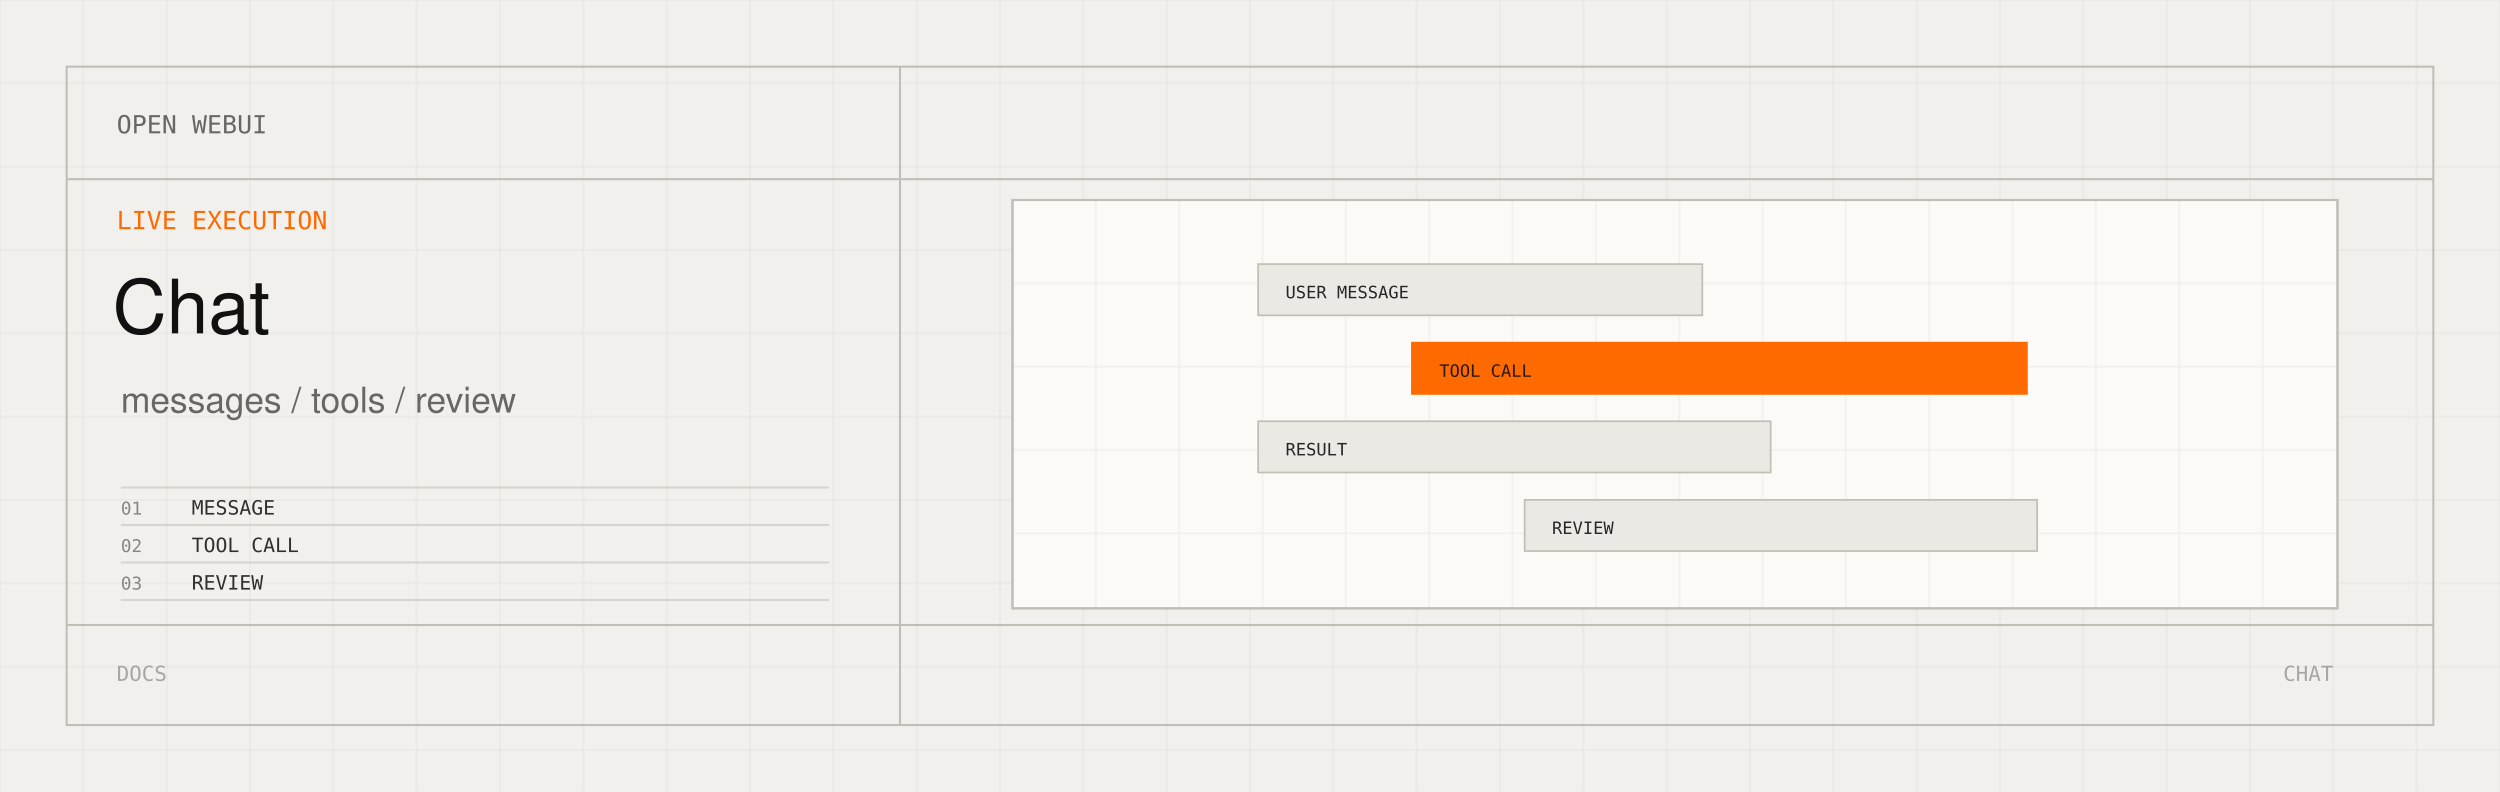
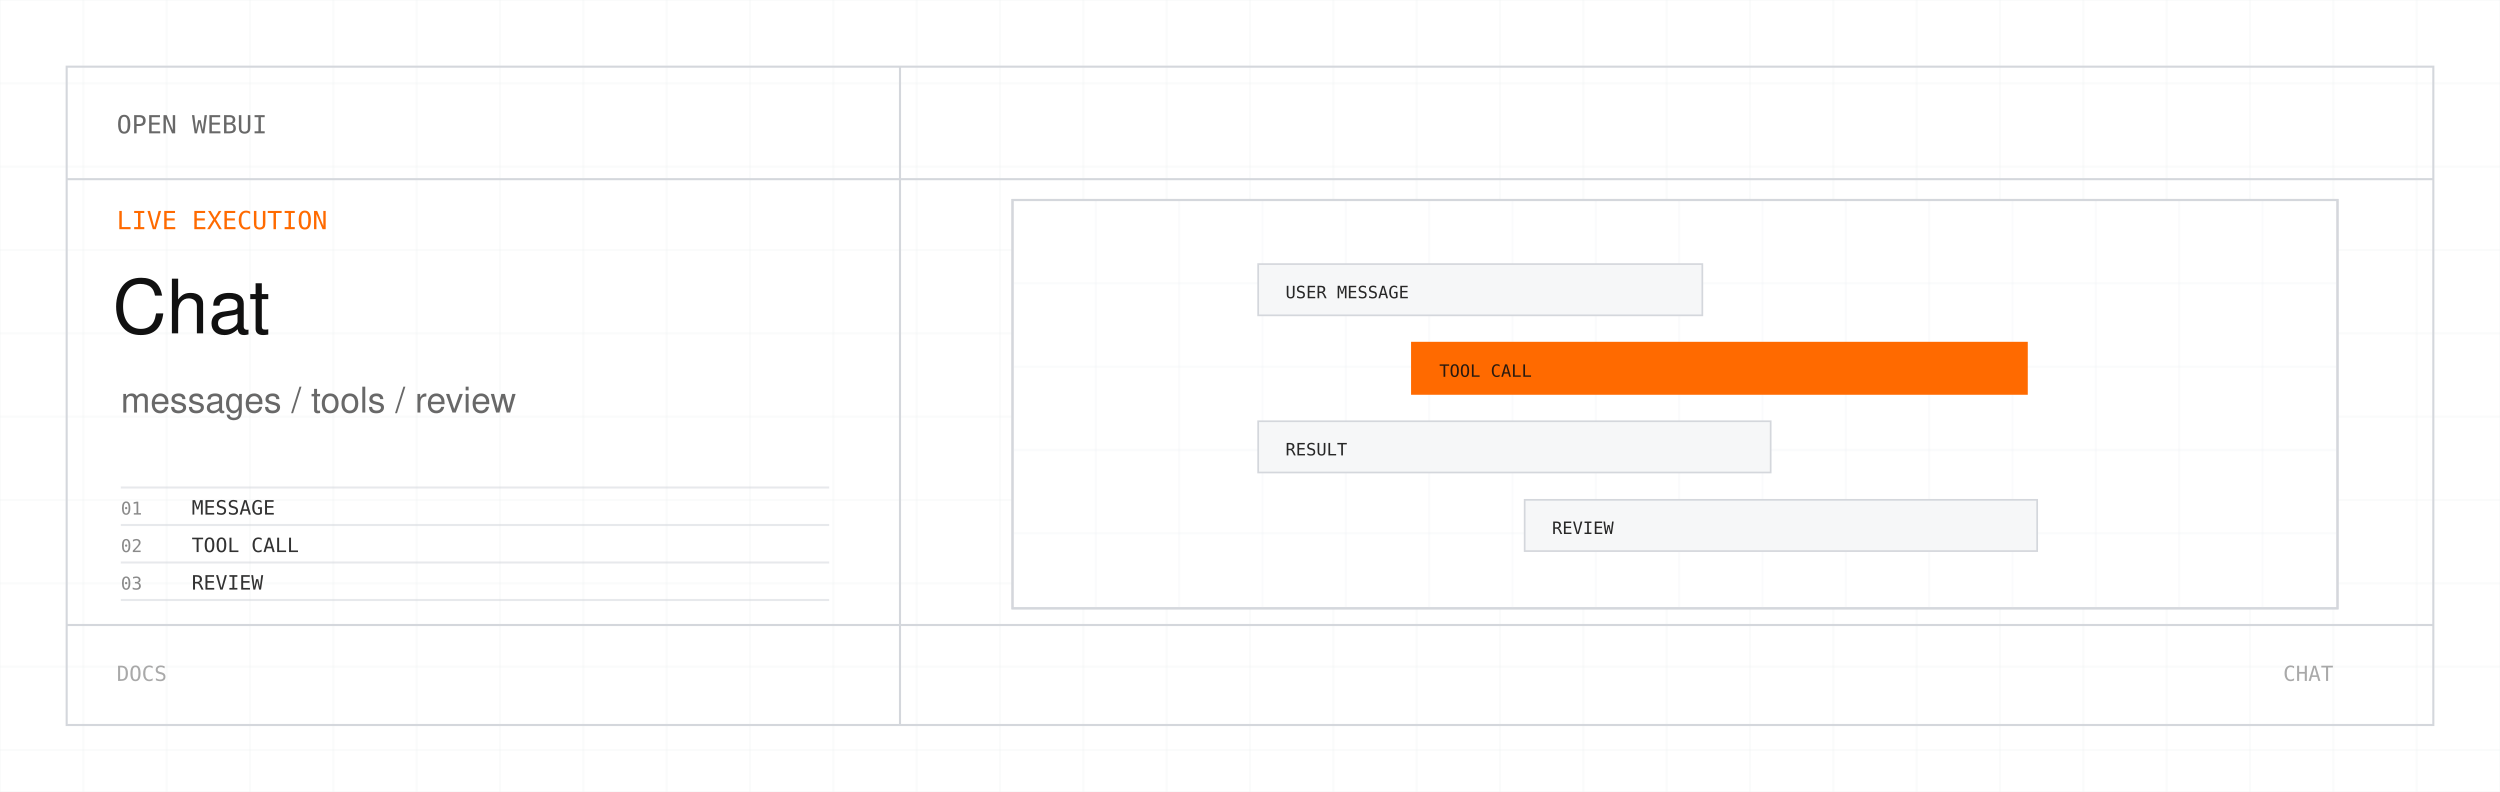
<svg xmlns="http://www.w3.org/2000/svg" viewBox="0 0 1200 380">
  <defs>
    <clipPath id="chat-conversations-chat-light-svg-diagram">
      <rect x="486" y="96" width="636" height="196" />
    </clipPath>
  </defs>
-   <rect width="1200" height="380" fill="#f1f0ed" />
-   <path d="M0 0V380" stroke="#dedbd4" opacity="0.28" />
-   <path d="M40 0V380" stroke="#dedbd4" opacity="0.28" />
-   <path d="M80 0V380" stroke="#dedbd4" opacity="0.28" />
-   <path d="M120 0V380" stroke="#dedbd4" opacity="0.28" />
-   <path d="M160 0V380" stroke="#dedbd4" opacity="0.28" />
-   <path d="M200 0V380" stroke="#dedbd4" opacity="0.28" />
-   <path d="M240 0V380" stroke="#dedbd4" opacity="0.28" />
-   <path d="M280 0V380" stroke="#dedbd4" opacity="0.28" />
-   <path d="M320 0V380" stroke="#dedbd4" opacity="0.28" />
-   <path d="M360 0V380" stroke="#dedbd4" opacity="0.28" />
-   <path d="M400 0V380" stroke="#dedbd4" opacity="0.28" />
-   <path d="M440 0V380" stroke="#dedbd4" opacity="0.28" />
-   <path d="M480 0V380" stroke="#dedbd4" opacity="0.28" />
-   <path d="M520 0V380" stroke="#dedbd4" opacity="0.28" />
-   <path d="M560 0V380" stroke="#dedbd4" opacity="0.28" />
-   <path d="M600 0V380" stroke="#dedbd4" opacity="0.28" />
-   <path d="M640 0V380" stroke="#dedbd4" opacity="0.28" />
-   <path d="M680 0V380" stroke="#dedbd4" opacity="0.28" />
-   <path d="M720 0V380" stroke="#dedbd4" opacity="0.28" />
-   <path d="M760 0V380" stroke="#dedbd4" opacity="0.28" />
-   <path d="M800 0V380" stroke="#dedbd4" opacity="0.28" />
-   <path d="M840 0V380" stroke="#dedbd4" opacity="0.28" />
-   <path d="M880 0V380" stroke="#dedbd4" opacity="0.28" />
-   <path d="M920 0V380" stroke="#dedbd4" opacity="0.28" />
-   <path d="M960 0V380" stroke="#dedbd4" opacity="0.28" />
-   <path d="M1000 0V380" stroke="#dedbd4" opacity="0.28" />
-   <path d="M1040 0V380" stroke="#dedbd4" opacity="0.28" />
-   <path d="M1080 0V380" stroke="#dedbd4" opacity="0.28" />
-   <path d="M1120 0V380" stroke="#dedbd4" opacity="0.28" />
-   <path d="M1160 0V380" stroke="#dedbd4" opacity="0.28" />
-   <path d="M1200 0V380" stroke="#dedbd4" opacity="0.28" />
-   <path d="M0 0H1200" stroke="#dedbd4" opacity="0.28" />
-   <path d="M0 40H1200" stroke="#dedbd4" opacity="0.28" />
-   <path d="M0 80H1200" stroke="#dedbd4" opacity="0.28" />
-   <path d="M0 120H1200" stroke="#dedbd4" opacity="0.28" />
-   <path d="M0 160H1200" stroke="#dedbd4" opacity="0.28" />
-   <path d="M0 200H1200" stroke="#dedbd4" opacity="0.28" />
-   <path d="M0 240H1200" stroke="#dedbd4" opacity="0.28" />
-   <path d="M0 280H1200" stroke="#dedbd4" opacity="0.28" />
-   <path d="M0 320H1200" stroke="#dedbd4" opacity="0.28" />
-   <path d="M0 360H1200" stroke="#dedbd4" opacity="0.28" />
-   <rect x="32" y="32" width="1136" height="316" fill="none" stroke="#c1beb6" stroke-width="1" />
-   <path d="M32 86H1168M432 32V348M32 300H1168" stroke="#c1beb6" stroke-width="1" />
+   <rect width="1200" height="380" fill="#ffffff" />
+   <path d="M0 0V380" stroke="#eceff2" opacity="0.28" />
+   <path d="M40 0V380" stroke="#eceff2" opacity="0.28" />
+   <path d="M80 0V380" stroke="#eceff2" opacity="0.28" />
+   <path d="M120 0V380" stroke="#eceff2" opacity="0.28" />
+   <path d="M160 0V380" stroke="#eceff2" opacity="0.28" />
+   <path d="M200 0V380" stroke="#eceff2" opacity="0.28" />
+   <path d="M240 0V380" stroke="#eceff2" opacity="0.28" />
+   <path d="M280 0V380" stroke="#eceff2" opacity="0.28" />
+   <path d="M320 0V380" stroke="#eceff2" opacity="0.28" />
+   <path d="M360 0V380" stroke="#eceff2" opacity="0.28" />
+   <path d="M400 0V380" stroke="#eceff2" opacity="0.28" />
+   <path d="M440 0V380" stroke="#eceff2" opacity="0.28" />
+   <path d="M480 0V380" stroke="#eceff2" opacity="0.28" />
+   <path d="M520 0V380" stroke="#eceff2" opacity="0.28" />
+   <path d="M560 0V380" stroke="#eceff2" opacity="0.28" />
+   <path d="M600 0V380" stroke="#eceff2" opacity="0.28" />
+   <path d="M640 0V380" stroke="#eceff2" opacity="0.28" />
+   <path d="M680 0V380" stroke="#eceff2" opacity="0.28" />
+   <path d="M720 0V380" stroke="#eceff2" opacity="0.28" />
+   <path d="M760 0V380" stroke="#eceff2" opacity="0.28" />
+   <path d="M800 0V380" stroke="#eceff2" opacity="0.28" />
+   <path d="M840 0V380" stroke="#eceff2" opacity="0.28" />
+   <path d="M880 0V380" stroke="#eceff2" opacity="0.28" />
+   <path d="M920 0V380" stroke="#eceff2" opacity="0.28" />
+   <path d="M960 0V380" stroke="#eceff2" opacity="0.28" />
+   <path d="M1000 0V380" stroke="#eceff2" opacity="0.28" />
+   <path d="M1040 0V380" stroke="#eceff2" opacity="0.28" />
+   <path d="M1080 0V380" stroke="#eceff2" opacity="0.28" />
+   <path d="M1120 0V380" stroke="#eceff2" opacity="0.28" />
+   <path d="M1160 0V380" stroke="#eceff2" opacity="0.28" />
+   <path d="M1200 0V380" stroke="#eceff2" opacity="0.28" />
+   <path d="M0 0H1200" stroke="#eceff2" opacity="0.28" />
+   <path d="M0 40H1200" stroke="#eceff2" opacity="0.28" />
+   <path d="M0 80H1200" stroke="#eceff2" opacity="0.28" />
+   <path d="M0 120H1200" stroke="#eceff2" opacity="0.28" />
+   <path d="M0 160H1200" stroke="#eceff2" opacity="0.28" />
+   <path d="M0 200H1200" stroke="#eceff2" opacity="0.28" />
+   <path d="M0 240H1200" stroke="#eceff2" opacity="0.28" />
+   <path d="M0 280H1200" stroke="#eceff2" opacity="0.28" />
+   <path d="M0 320H1200" stroke="#eceff2" opacity="0.28" />
+   <path d="M0 360H1200" stroke="#eceff2" opacity="0.28" />
+   <rect x="32" y="32" width="1136" height="316" fill="none" stroke="#d4d7dc" stroke-width="1" />
+   <path d="M32 86H1168M432 32V348M32 300H1168" stroke="#d4d7dc" stroke-width="1" />
  <text x="56" y="64" font-family="JetBrains Mono, SFMono-Regular, Menlo, Consolas, monospace" font-size="12" fill="#585858" opacity="0.9" text-anchor="start">OPEN WEBUI</text>
  <text x="56" y="110" font-family="JetBrains Mono, SFMono-Regular, Menlo, Consolas, monospace" font-size="12" fill="#ff6a00" opacity="1" text-anchor="start">LIVE EXECUTION</text>
  <text x="54" y="160" font-family="Helvetica Neue, Helvetica, Arial, sans-serif" font-size="36" font-weight="400" fill="#111111" opacity="1" text-anchor="start">Chat</text>
  <text x="58" y="198" font-family="Helvetica Neue, Helvetica, Arial, sans-serif" font-size="17" font-weight="350" fill="#585858" opacity="0.9" text-anchor="start">messages / tools / review</text>
-   <path d="M58 234H398" stroke="#c1beb6" opacity="0.55" />
+   <path d="M58 234H398" stroke="#d4d7dc" opacity="0.55" />
  <text x="58" y="247" font-family="JetBrains Mono, SFMono-Regular, Menlo, Consolas, monospace" font-size="8.5" fill="#585858" opacity="0.7" text-anchor="start">01</text>
  <text x="92" y="247" font-family="JetBrains Mono, SFMono-Regular, Menlo, Consolas, monospace" font-size="9.5" fill="#111111" opacity="0.86" text-anchor="start">MESSAGE</text>
-   <path d="M58 252H398" stroke="#c1beb6" opacity="0.55" />
+   <path d="M58 252H398" stroke="#d4d7dc" opacity="0.55" />
  <text x="58" y="265" font-family="JetBrains Mono, SFMono-Regular, Menlo, Consolas, monospace" font-size="8.5" fill="#585858" opacity="0.7" text-anchor="start">02</text>
  <text x="92" y="265" font-family="JetBrains Mono, SFMono-Regular, Menlo, Consolas, monospace" font-size="9.5" fill="#111111" opacity="0.86" text-anchor="start">TOOL CALL</text>
-   <path d="M58 270H398" stroke="#c1beb6" opacity="0.55" />
+   <path d="M58 270H398" stroke="#d4d7dc" opacity="0.55" />
  <text x="58" y="283" font-family="JetBrains Mono, SFMono-Regular, Menlo, Consolas, monospace" font-size="8.5" fill="#585858" opacity="0.7" text-anchor="start">03</text>
  <text x="92" y="283" font-family="JetBrains Mono, SFMono-Regular, Menlo, Consolas, monospace" font-size="9.5" fill="#111111" opacity="0.86" text-anchor="start">REVIEW</text>
-   <path d="M58 288H398" stroke="#c1beb6" opacity="0.55" />
-   <rect x="486" y="96" width="636" height="196" fill="#fbfaf7" stroke="#c1beb6" />
+   <path d="M58 288H398" stroke="#d4d7dc" opacity="0.55" />
+   <rect x="486" y="96" width="636" height="196" fill="#ffffff" stroke="#d4d7dc" />
  <g clip-path="url(#chat-conversations-chat-light-svg-diagram)">
-     <path d="M526 96V292" stroke="#dedbd4" opacity="0.24" />
-     <path d="M566 96V292" stroke="#dedbd4" opacity="0.24" />
-     <path d="M606 96V292" stroke="#dedbd4" opacity="0.24" />
-     <path d="M646 96V292" stroke="#dedbd4" opacity="0.24" />
-     <path d="M686 96V292" stroke="#dedbd4" opacity="0.24" />
-     <path d="M726 96V292" stroke="#dedbd4" opacity="0.24" />
-     <path d="M766 96V292" stroke="#dedbd4" opacity="0.24" />
-     <path d="M806 96V292" stroke="#dedbd4" opacity="0.24" />
-     <path d="M846 96V292" stroke="#dedbd4" opacity="0.24" />
-     <path d="M886 96V292" stroke="#dedbd4" opacity="0.24" />
-     <path d="M926 96V292" stroke="#dedbd4" opacity="0.24" />
-     <path d="M966 96V292" stroke="#dedbd4" opacity="0.24" />
-     <path d="M1006 96V292" stroke="#dedbd4" opacity="0.24" />
-     <path d="M1046 96V292" stroke="#dedbd4" opacity="0.24" />
-     <path d="M1086 96V292" stroke="#dedbd4" opacity="0.24" />
-     <path d="M486 136H1122" stroke="#dedbd4" opacity="0.24" />
-     <path d="M486 176H1122" stroke="#dedbd4" opacity="0.24" />
-     <path d="M486 216H1122" stroke="#dedbd4" opacity="0.24" />
-     <path d="M486 256H1122" stroke="#dedbd4" opacity="0.24" />
+     <path d="M526 96V292" stroke="#eceff2" opacity="0.24" />
+     <path d="M566 96V292" stroke="#eceff2" opacity="0.24" />
+     <path d="M606 96V292" stroke="#eceff2" opacity="0.24" />
+     <path d="M646 96V292" stroke="#eceff2" opacity="0.24" />
+     <path d="M686 96V292" stroke="#eceff2" opacity="0.24" />
+     <path d="M726 96V292" stroke="#eceff2" opacity="0.24" />
+     <path d="M766 96V292" stroke="#eceff2" opacity="0.24" />
+     <path d="M806 96V292" stroke="#eceff2" opacity="0.24" />
+     <path d="M846 96V292" stroke="#eceff2" opacity="0.24" />
+     <path d="M886 96V292" stroke="#eceff2" opacity="0.24" />
+     <path d="M926 96V292" stroke="#eceff2" opacity="0.24" />
+     <path d="M966 96V292" stroke="#eceff2" opacity="0.24" />
+     <path d="M1006 96V292" stroke="#eceff2" opacity="0.24" />
+     <path d="M1046 96V292" stroke="#eceff2" opacity="0.24" />
+     <path d="M1086 96V292" stroke="#eceff2" opacity="0.24" />
+     <path d="M486 136H1122" stroke="#eceff2" opacity="0.24" />
+     <path d="M486 176H1122" stroke="#eceff2" opacity="0.24" />
+     <path d="M486 216H1122" stroke="#eceff2" opacity="0.24" />
+     <path d="M486 256H1122" stroke="#eceff2" opacity="0.24" />
    <g transform="translate(804 194) scale(0.82) translate(-804 -194)">
-       <rect x="560" y="112" width="260" height="30" fill="#ebe9e4" stroke="#c1beb6" />
+       <rect x="560" y="112" width="260" height="30" fill="#f6f7f8" stroke="#d4d7dc" />
      <text x="576" y="132" font-family="JetBrains Mono, SFMono-Regular, Menlo, Consolas, monospace" font-size="10" fill="#111111" opacity="0.9" text-anchor="start">USER MESSAGE</text>
      <rect x="650" y="158" width="360" height="30" fill="#ff6a00" stroke="#ff6a00" />
      <text x="666" y="178" font-family="JetBrains Mono, SFMono-Regular, Menlo, Consolas, monospace" font-size="10" fill="#111111" opacity="0.9" text-anchor="start">TOOL CALL</text>
-       <rect x="560" y="204" width="300" height="30" fill="#ebe9e4" stroke="#c1beb6" />
+       <rect x="560" y="204" width="300" height="30" fill="#f6f7f8" stroke="#d4d7dc" />
      <text x="576" y="224" font-family="JetBrains Mono, SFMono-Regular, Menlo, Consolas, monospace" font-size="10" fill="#111111" opacity="0.9" text-anchor="start">RESULT</text>
-       <rect x="716" y="250" width="300" height="30" fill="#ebe9e4" stroke="#c1beb6" />
+       <rect x="716" y="250" width="300" height="30" fill="#f6f7f8" stroke="#d4d7dc" />
      <text x="732" y="270" font-family="JetBrains Mono, SFMono-Regular, Menlo, Consolas, monospace" font-size="10" fill="#111111" opacity="0.9" text-anchor="start">REVIEW</text>
    </g>
  </g>
-   <rect x="486" y="96" width="636" height="196" fill="none" stroke="#c1beb6" />
-   <text x="56" y="324" font-family="JetBrains Mono, SFMono-Regular, Menlo, Consolas, monospace" font-size="10" fill="#8a8a84" opacity="0.72" text-anchor="start" dominant-baseline="middle">DOCS</text>
-   <text x="1120" y="324" font-family="JetBrains Mono, SFMono-Regular, Menlo, Consolas, monospace" font-size="10" fill="#8a8a84" opacity="0.72" text-anchor="end" dominant-baseline="middle">CHAT</text>
+   <rect x="486" y="96" width="636" height="196" fill="none" stroke="#d4d7dc" />
+   <text x="56" y="324" font-family="JetBrains Mono, SFMono-Regular, Menlo, Consolas, monospace" font-size="10" fill="#888888" opacity="0.72" text-anchor="start" dominant-baseline="middle">DOCS</text>
+   <text x="1120" y="324" font-family="JetBrains Mono, SFMono-Regular, Menlo, Consolas, monospace" font-size="10" fill="#888888" opacity="0.72" text-anchor="end" dominant-baseline="middle">CHAT</text>
</svg>
